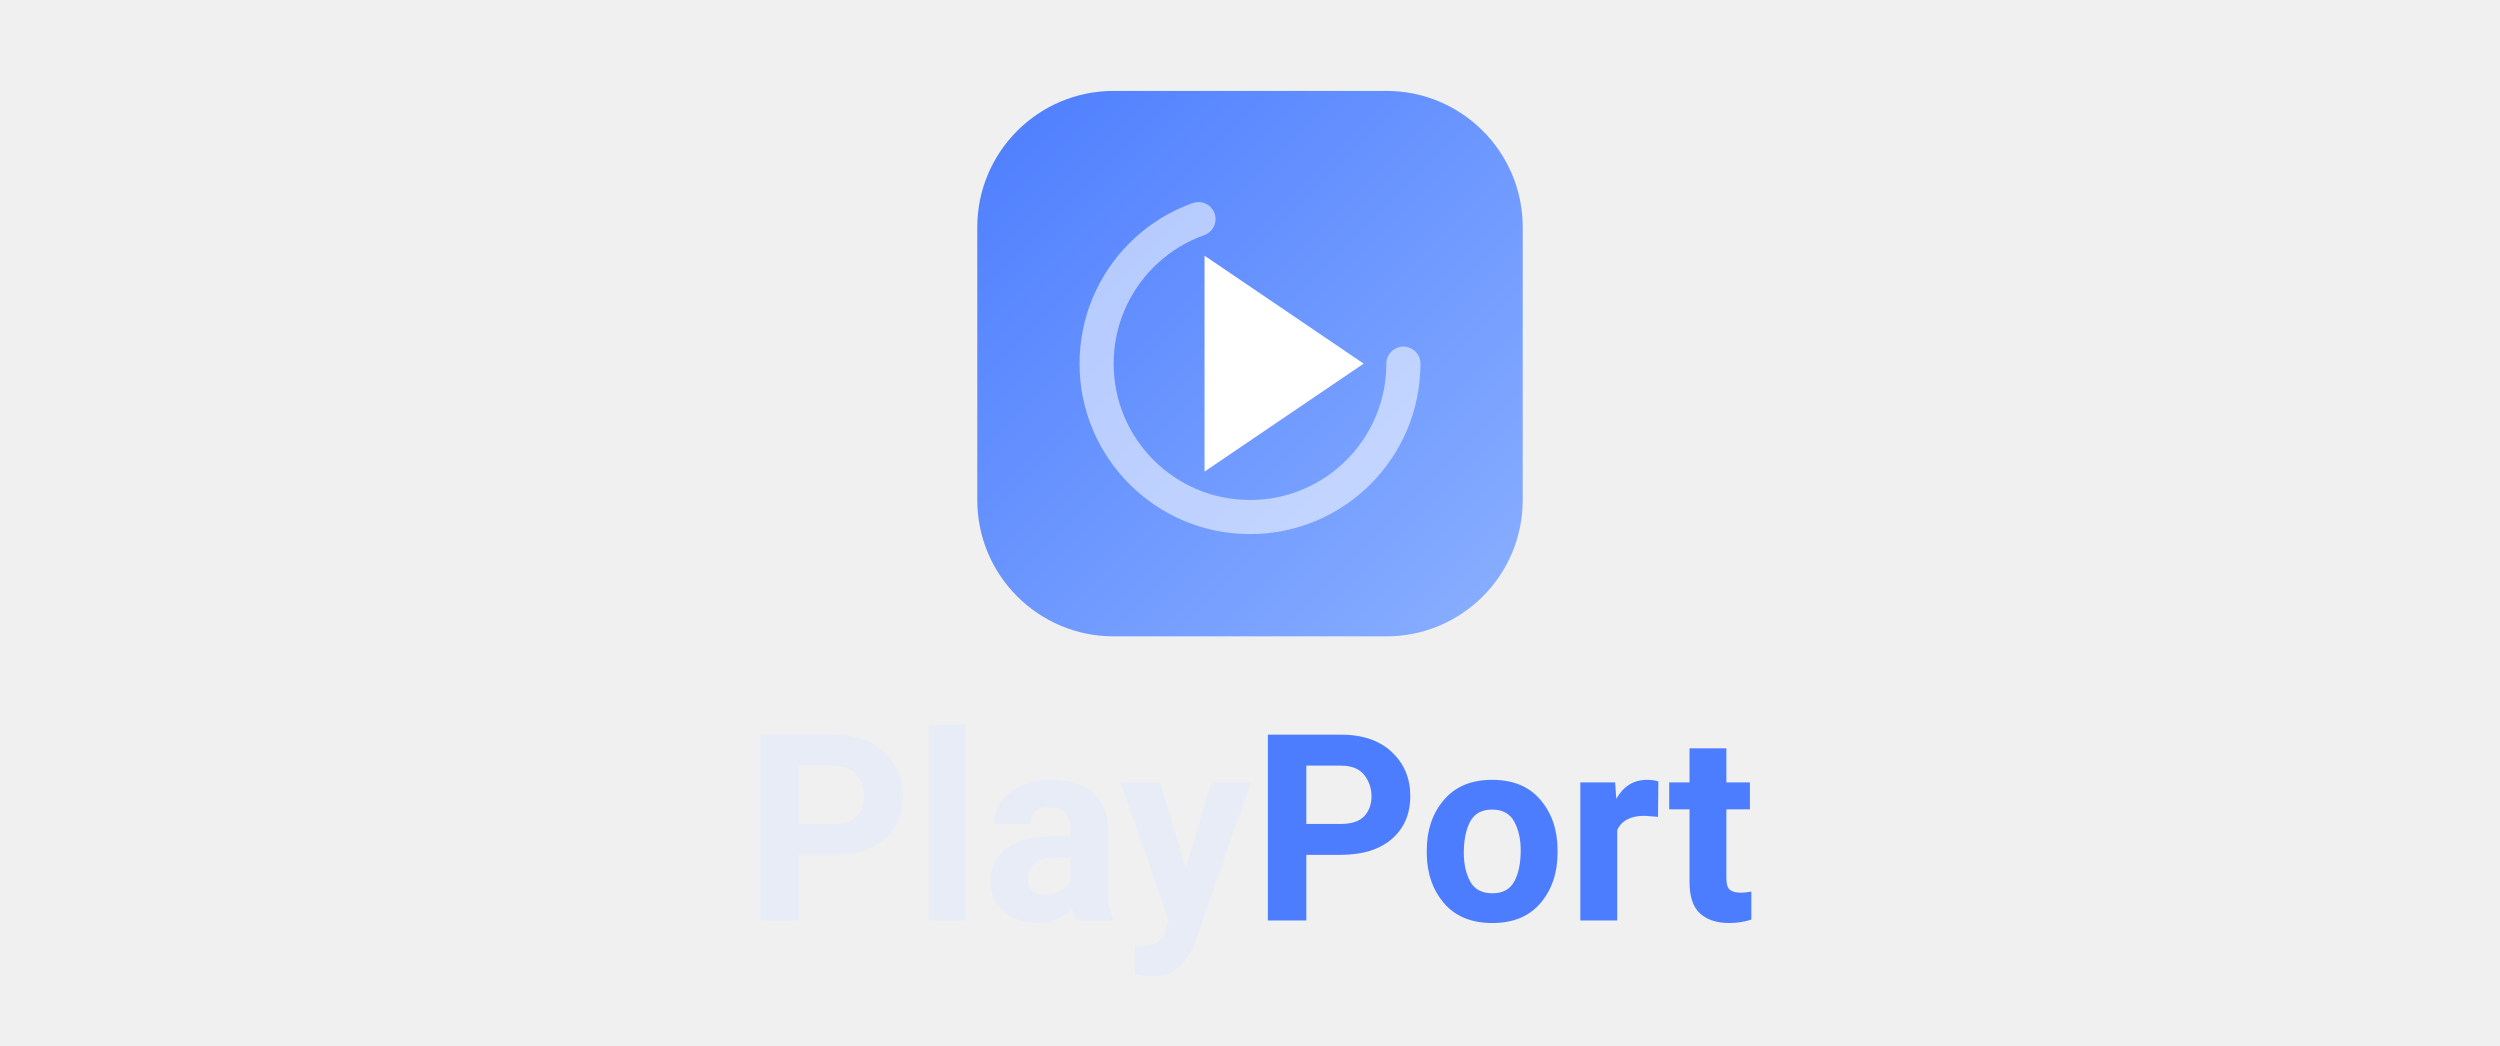
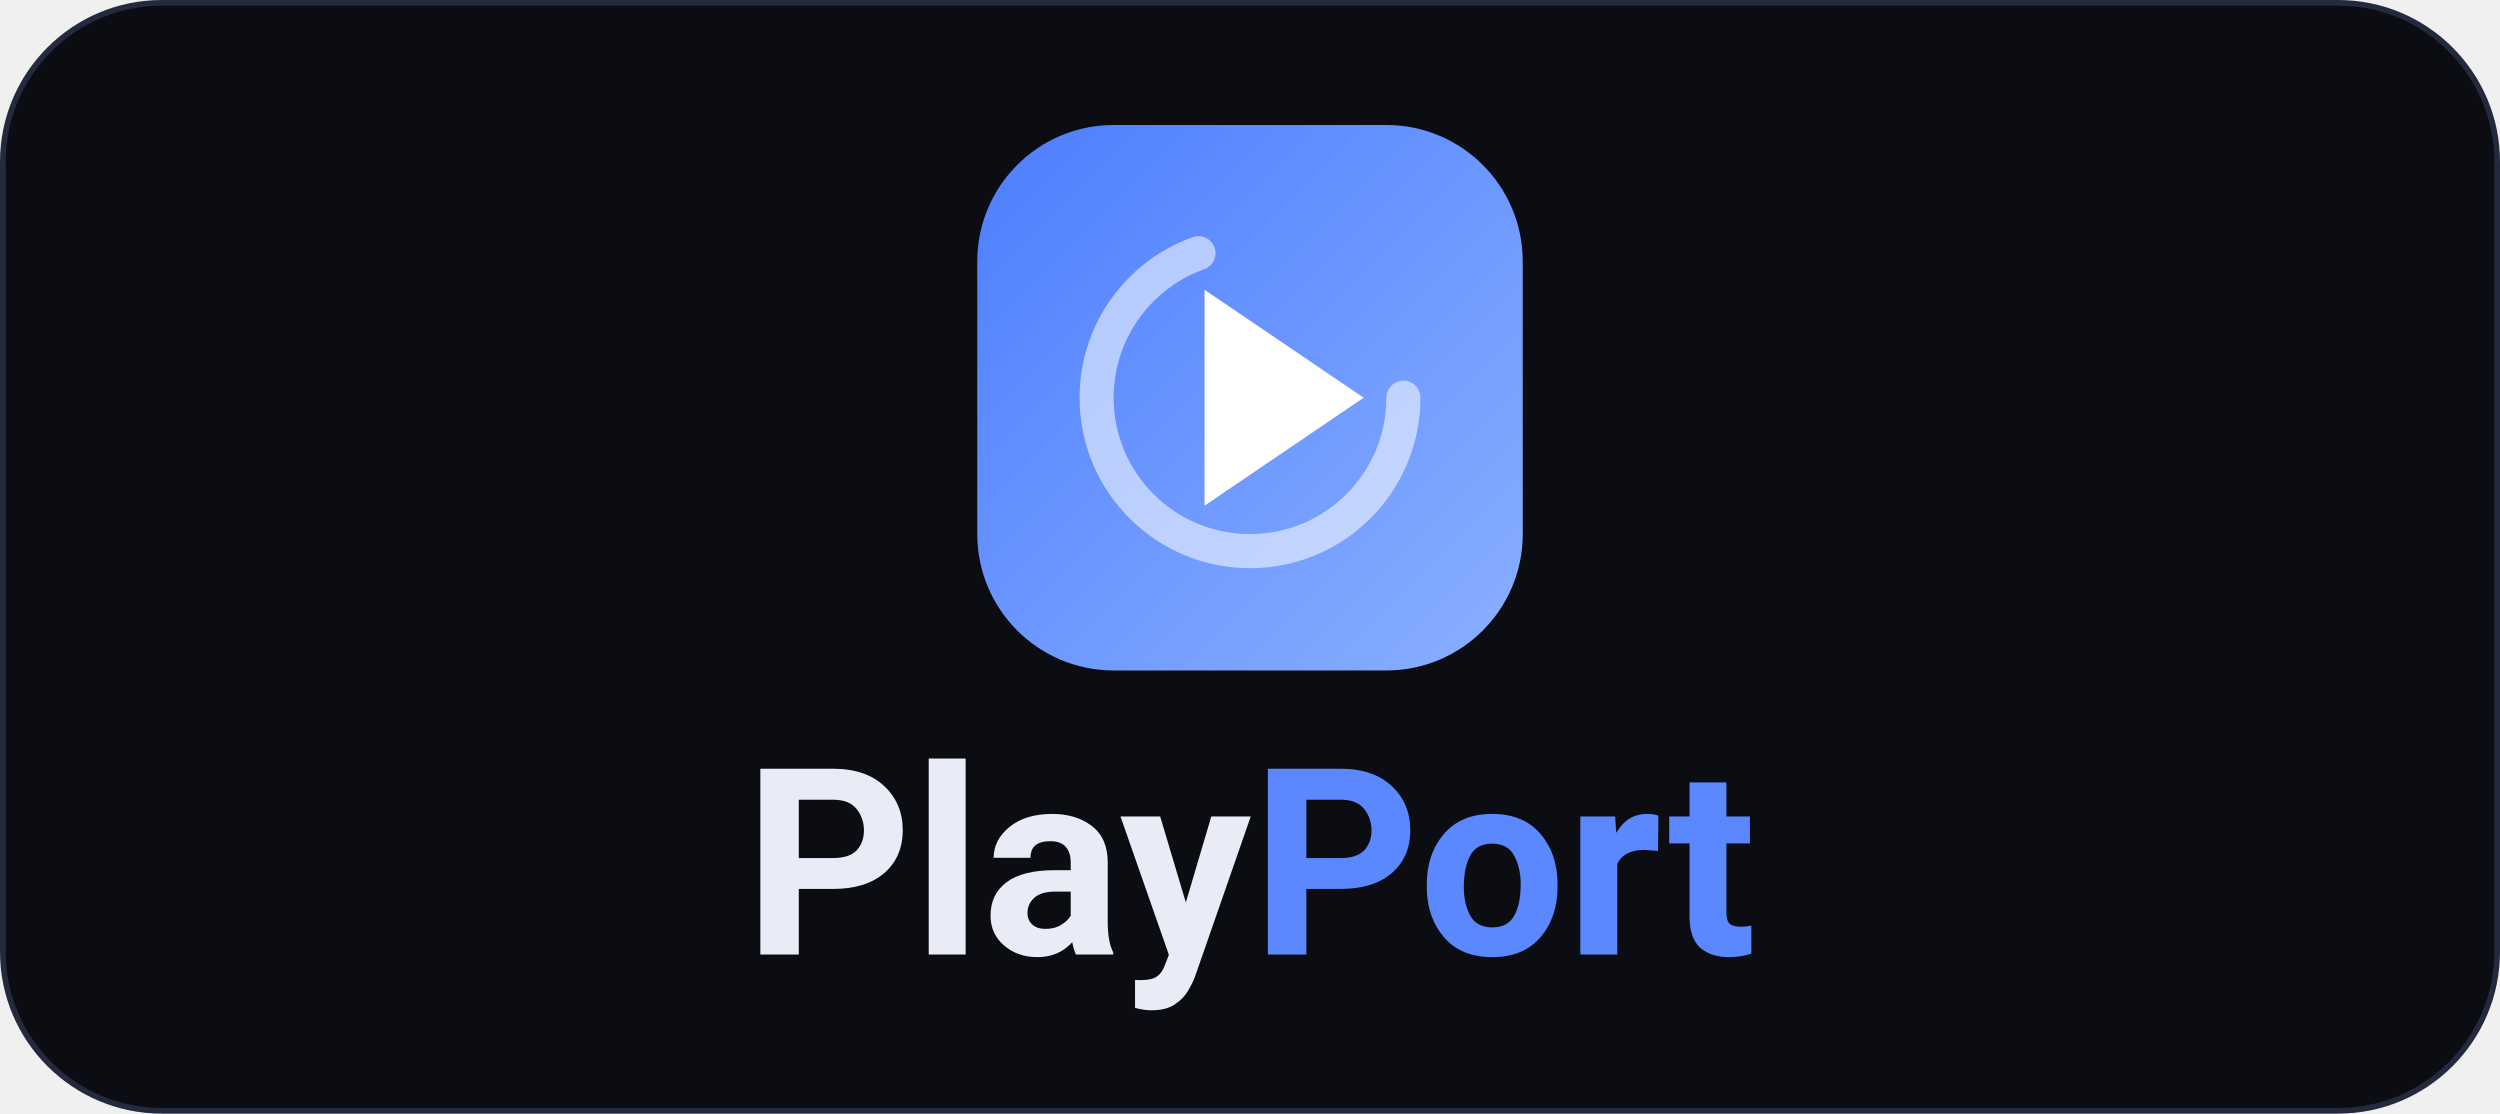
- <svg xmlns="http://www.w3.org/2000/svg" width="440" height="184" viewBox="0 0 440 184" fill="none">
+ <svg xmlns="http://www.w3.org/2000/svg" width="440" height="196" viewBox="0 0 440 196" fill="none">
  <defs>
    <linearGradient id="g" x1="0" y1="0" x2="1" y2="1">
      <stop offset="0" stop-color="#4d7dff" />
      <stop offset="1" stop-color="#8ab0ff" />
    </linearGradient>
  </defs>
-   <rect x="172" y="16" width="96" height="96" rx="24" fill="url(#g)" />
-   <circle cx="220" cy="64" r="27" stroke="#ffffff" stroke-opacity="0.55" stroke-width="6" fill="none" stroke-dasharray="118 52" stroke-linecap="round" />
-   <path d="M212 45 L240 64 L212 83 Z" fill="#ffffff" />
-   <text x="220" y="162" text-anchor="middle" font-family="-apple-system, BlinkMacSystemFont, Segoe UI, Roboto, sans-serif" font-size="46" font-weight="700" fill="#e8ecf6">Play<tspan fill="#4d7dff">Port</tspan>
+   <rect x="0.5" y="0.5" width="439" height="195" rx="28" fill="#0b0d12" stroke="#232a3d" />
+   <rect x="172" y="22" width="96" height="96" rx="24" fill="url(#g)" />
+   <circle cx="220" cy="70" r="27" stroke="#ffffff" stroke-opacity="0.55" stroke-width="6" fill="none" stroke-dasharray="118 52" stroke-linecap="round" />
+   <path d="M212 51 L240 70 L212 89 Z" fill="#ffffff" />
+   <text x="220" y="168" text-anchor="middle" font-family="-apple-system, BlinkMacSystemFont, Segoe UI, Roboto, sans-serif" font-size="46" font-weight="700" fill="#e8ecf6">Play<tspan fill="#5b87ff">Port</tspan>
  </text>
</svg>
